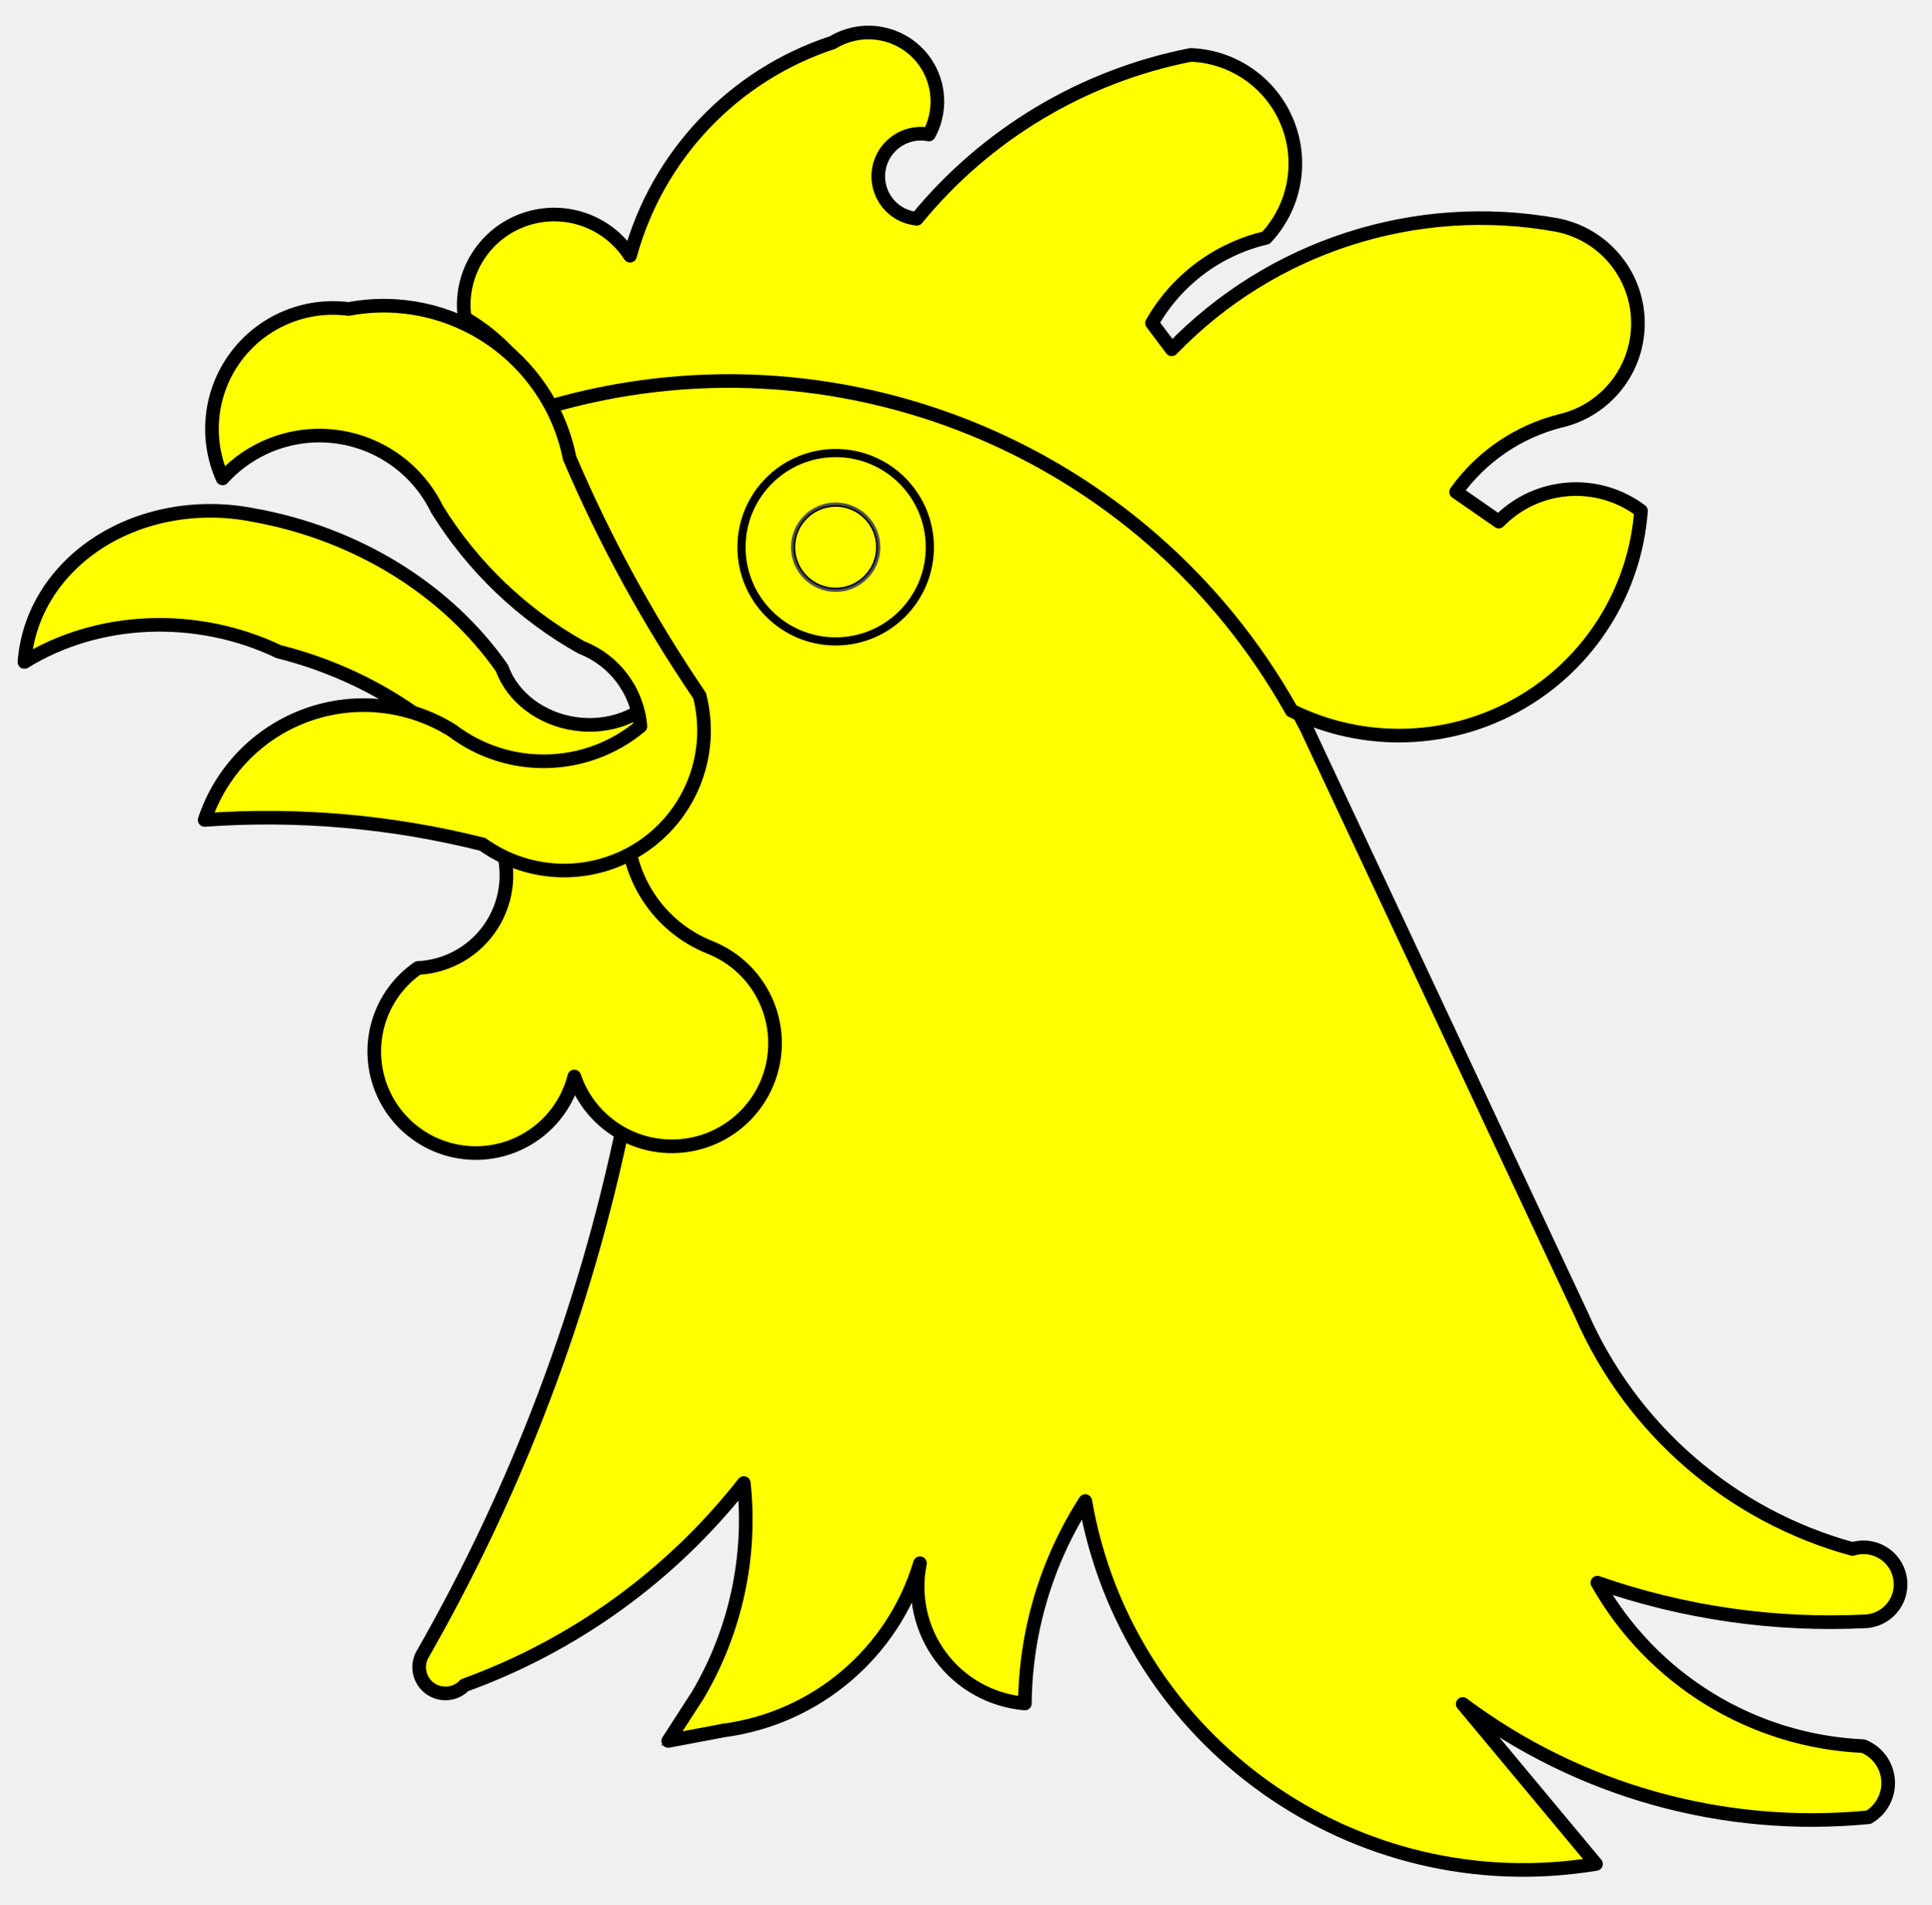
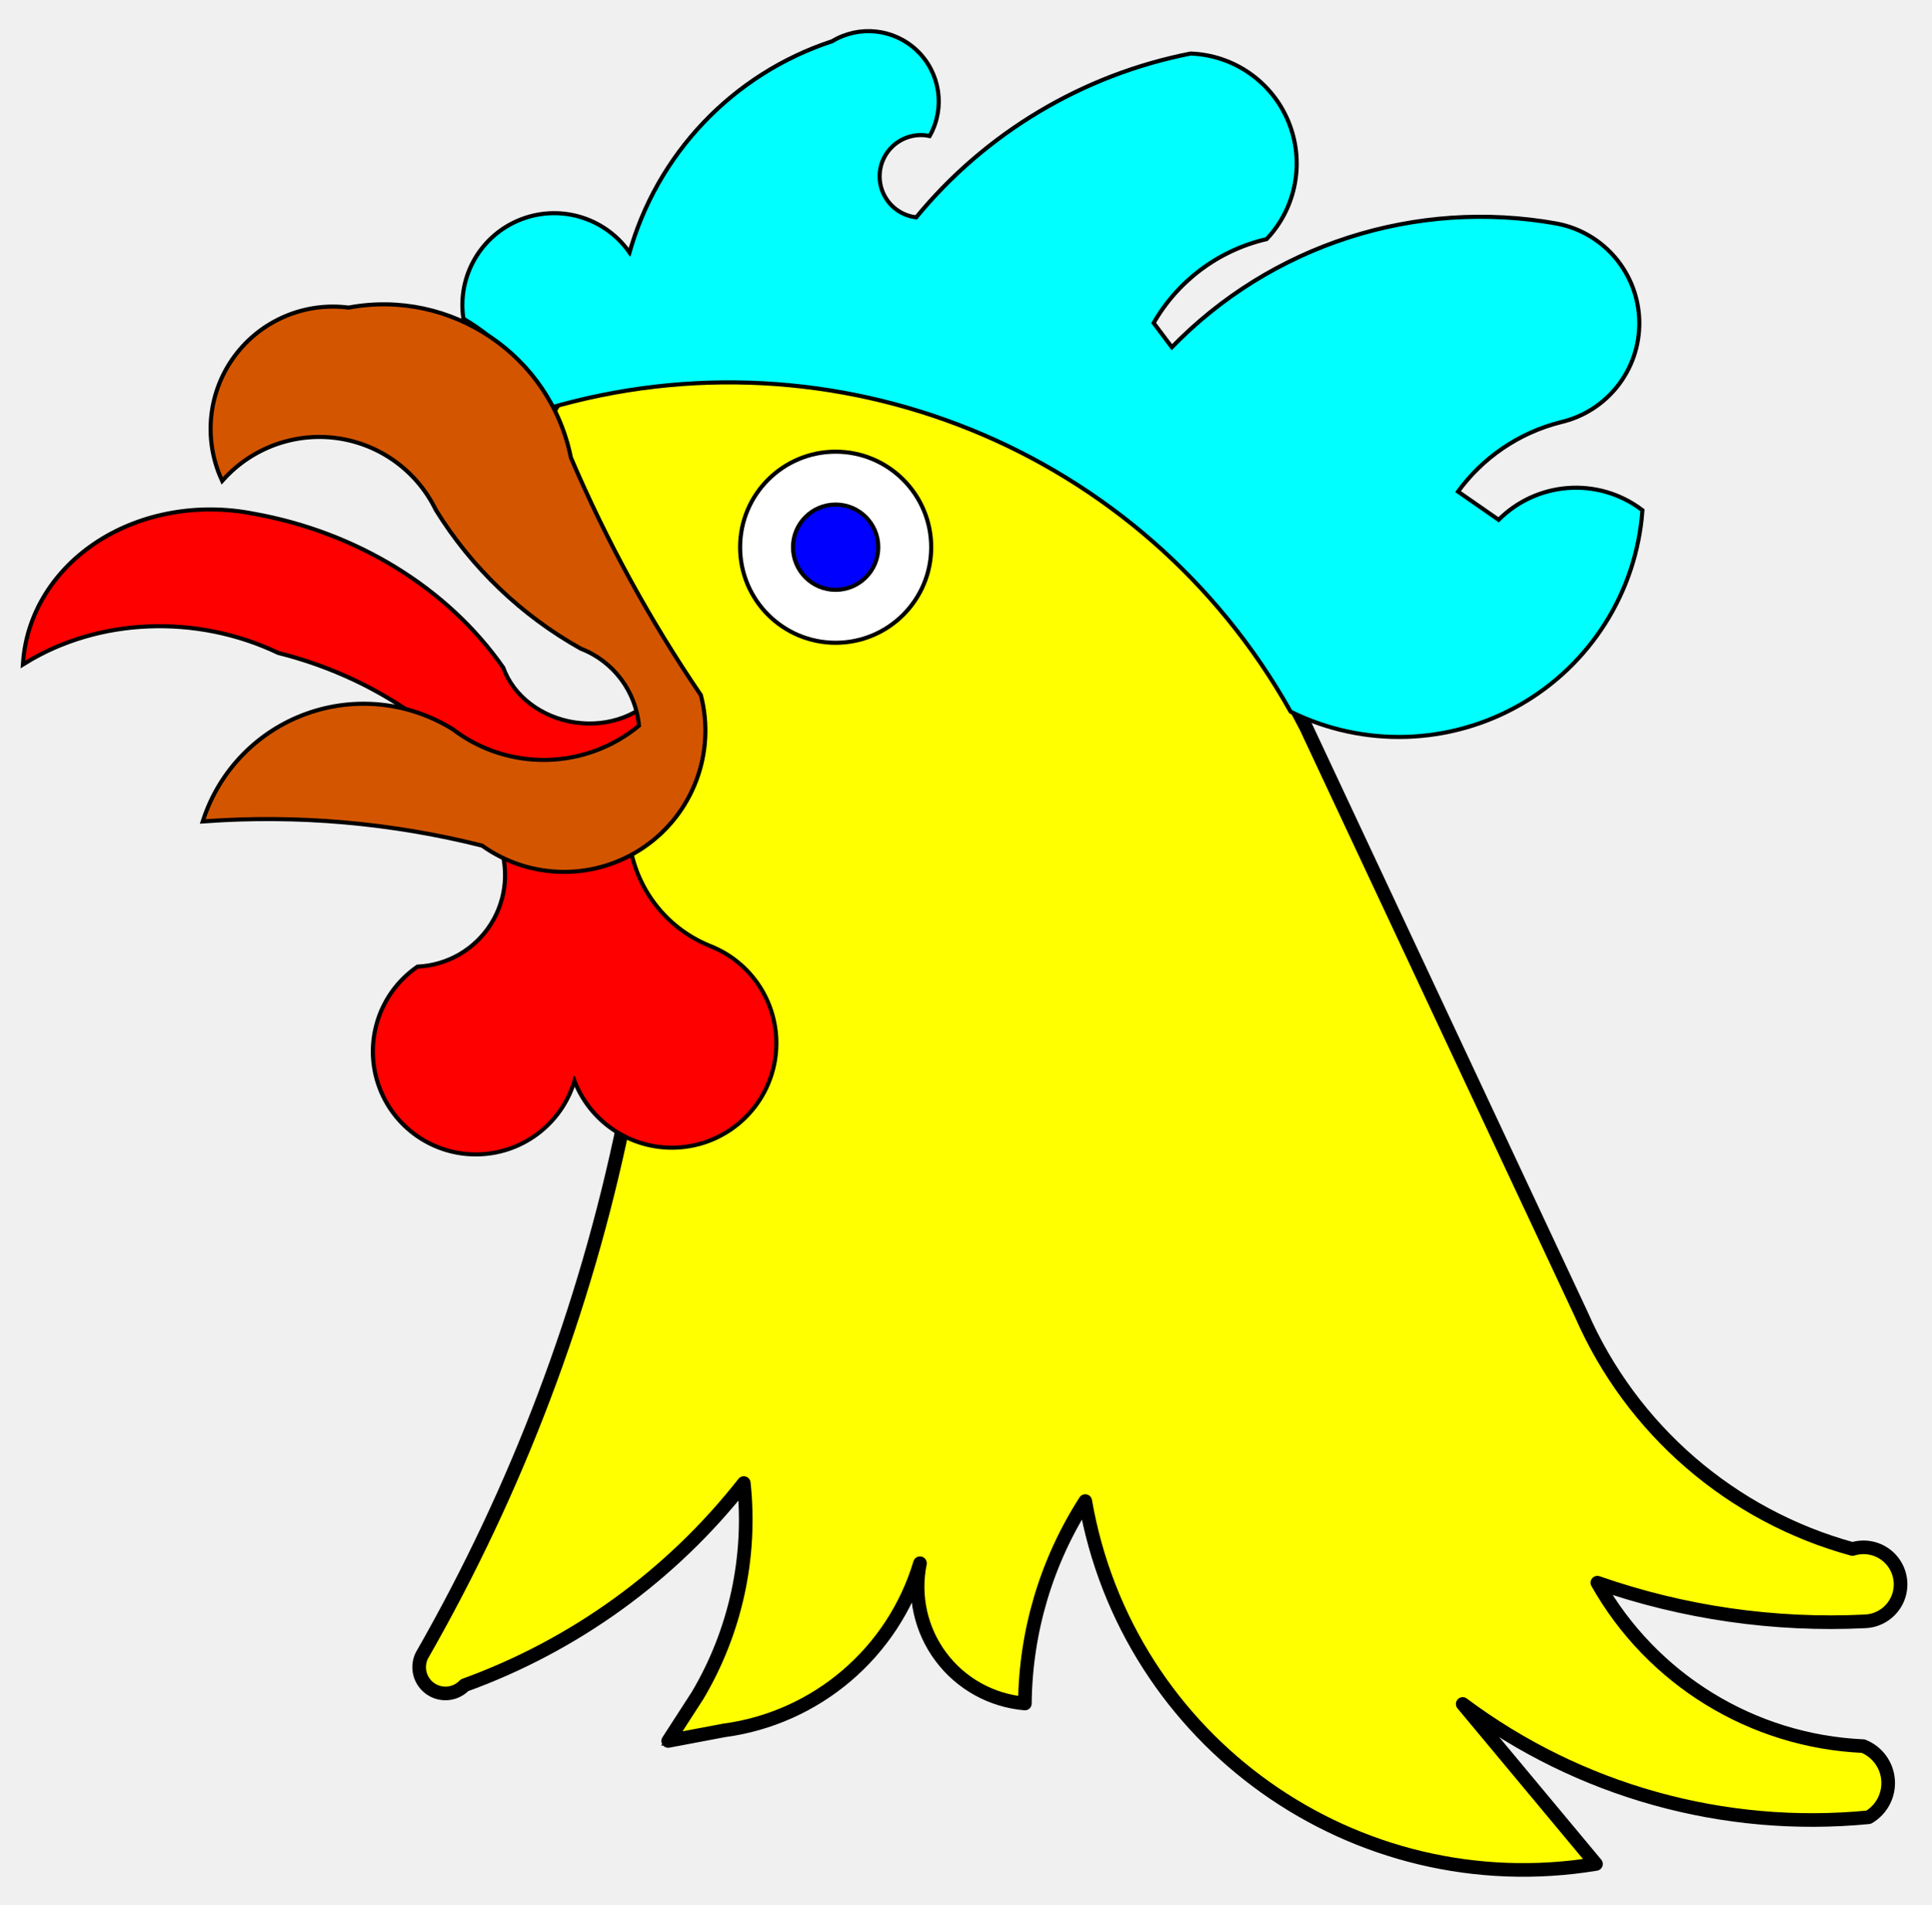
- <svg xmlns="http://www.w3.org/2000/svg" version="1.1" viewBox="40.5 99 283.5 279.537" width="283.5" height="279.537" preserveAspectRatio="xMidYMid meet" zoomAndPan="magnify" contentScriptType="application/ecmascript" contentStyleType="text/css">
-   <defs />
-   <g stroke-opacity="1" stroke-dasharray="none" stroke="#505050" fill="#ffff00" fill-opacity="1">
-     <g>
-       <g>
-         <g>
-           <path d="M 122.096 157.774 C 165.569 145.41 211.716 165.525 232.249 205.788 L 272.639 291.96 C 280.022 308.861 294.653 321.517 312.441 326.389 C 314.45 325.761 316.64 326.349 318.065 327.897 C 319.489 329.446 319.892 331.678 319.099 333.627 C 318.306 335.576 316.459 336.892 314.358 337.006 C 300.993 337.67 287.626 335.744 274.992 331.333 C 282.992 345.526 297.741 354.594 314.017 355.325 C 316.082 356.151 317.497 358.08 317.666 360.298 C 317.834 362.516 316.727 364.636 314.81 365.765 C 293.57 367.839 272.32 361.908 255.223 349.135 L 274.788 372.621 C 239.412 378.451 205.949 354.675 199.814 319.351 C 194.12 328.223 191.048 338.524 190.952 349.066 C 186.058 348.65 181.574 346.162 178.631 342.228 C 175.689 338.295 174.568 333.291 175.551 328.478 C 171.614 341.611 160.343 351.216 146.752 353.022 L 138.59 354.565 L 142.913 347.872 C 148.472 338.486 150.848 327.555 149.686 316.708 C 139.068 330.244 124.864 340.527 108.689 346.388 C 107.377 347.77 105.254 347.988 103.688 346.902 C 102.123 345.815 101.585 343.749 102.421 342.038 C 116.395 317.653 126.406 291.203 132.082 263.678 L 122.822 216.415 C 128.17 217.232 133.471 214.686 136.176 210 C 138.88 205.315 138.434 199.451 135.051 195.229 L 114.686 169.33 Z" />
-           <path d="M 122.096 157.774 C 165.569 145.41 211.716 165.525 232.249 205.788 L 272.639 291.96 C 280.022 308.861 294.653 321.517 312.441 326.389 C 314.45 325.761 316.64 326.349 318.065 327.897 C 319.489 329.446 319.892 331.678 319.099 333.627 C 318.306 335.576 316.459 336.892 314.358 337.006 C 300.993 337.67 287.626 335.744 274.992 331.333 C 282.992 345.526 297.741 354.594 314.017 355.325 C 316.082 356.151 317.497 358.08 317.666 360.298 C 317.834 362.516 316.727 364.636 314.81 365.765 C 293.57 367.839 272.32 361.908 255.223 349.135 L 274.788 372.621 C 239.412 378.451 205.949 354.675 199.814 319.351 C 194.12 328.223 191.048 338.524 190.952 349.066 C 186.058 348.65 181.574 346.162 178.631 342.228 C 175.689 338.295 174.568 333.291 175.551 328.478 C 171.614 341.611 160.343 351.216 146.752 353.022 L 138.59 354.565 L 142.913 347.872 C 148.472 338.486 150.848 327.555 149.686 316.708 C 139.068 330.244 124.864 340.527 108.689 346.388 C 107.377 347.77 105.254 347.988 103.688 346.902 C 102.123 345.815 101.585 343.749 102.421 342.038 C 116.395 317.653 126.406 291.203 132.082 263.678 L 122.822 216.415 C 128.17 217.232 133.471 214.686 136.176 210 C 138.88 205.315 138.434 199.451 135.051 195.229 L 114.686 169.33 Z" stroke="black" stroke-linecap="round" stroke-linejoin="round" stroke-width="2" />
+ <svg xmlns="http://www.w3.org/2000/svg" version="1.1" viewBox="40.5 99 283.5 279.537" width="283.5" height="279.537" preserveAspectRatio="xMidYMid meet" zoomAndPan="magnify" contentScriptType="application/ecmascript" contentStyleType="text/css" id="svg76">
+   <defs id="defs2" />
+   <g stroke-opacity="1" stroke-dasharray="none" stroke="#505050" fill="#ffff00" fill-opacity="1" id="g74" style="stroke:#000000">
+     <g id="g72">
+       <g id="g70">
+         <g id="g16">
+           <path d="M 122.096 157.774 C 165.569 145.41 211.716 165.525 232.249 205.788 L 272.639 291.96 C 280.022 308.861 294.653 321.517 312.441 326.389 C 314.45 325.761 316.64 326.349 318.065 327.897 C 319.489 329.446 319.892 331.678 319.099 333.627 C 318.306 335.576 316.459 336.892 314.358 337.006 C 300.993 337.67 287.626 335.744 274.992 331.333 C 282.992 345.526 297.741 354.594 314.017 355.325 C 316.082 356.151 317.497 358.08 317.666 360.298 C 317.834 362.516 316.727 364.636 314.81 365.765 C 293.57 367.839 272.32 361.908 255.223 349.135 L 274.788 372.621 C 239.412 378.451 205.949 354.675 199.814 319.351 C 194.12 328.223 191.048 338.524 190.952 349.066 C 186.058 348.65 181.574 346.162 178.631 342.228 C 175.689 338.295 174.568 333.291 175.551 328.478 C 171.614 341.611 160.343 351.216 146.752 353.022 L 138.59 354.565 L 142.913 347.872 C 148.472 338.486 150.848 327.555 149.686 316.708 C 139.068 330.244 124.864 340.527 108.689 346.388 C 107.377 347.77 105.254 347.988 103.688 346.902 C 102.123 345.815 101.585 343.749 102.421 342.038 C 116.395 317.653 126.406 291.203 132.082 263.678 L 122.822 216.415 C 128.17 217.232 133.471 214.686 136.176 210 C 138.88 205.315 138.434 199.451 135.051 195.229 L 114.686 169.33 Z" id="path12" />
+           <path d="M 122.096 157.774 C 165.569 145.41 211.716 165.525 232.249 205.788 L 272.639 291.96 C 280.022 308.861 294.653 321.517 312.441 326.389 C 314.45 325.761 316.64 326.349 318.065 327.897 C 319.489 329.446 319.892 331.678 319.099 333.627 C 318.306 335.576 316.459 336.892 314.358 337.006 C 300.993 337.67 287.626 335.744 274.992 331.333 C 282.992 345.526 297.741 354.594 314.017 355.325 C 316.082 356.151 317.497 358.08 317.666 360.298 C 317.834 362.516 316.727 364.636 314.81 365.765 C 293.57 367.839 272.32 361.908 255.223 349.135 L 274.788 372.621 C 239.412 378.451 205.949 354.675 199.814 319.351 C 194.12 328.223 191.048 338.524 190.952 349.066 C 186.058 348.65 181.574 346.162 178.631 342.228 C 175.689 338.295 174.568 333.291 175.551 328.478 C 171.614 341.611 160.343 351.216 146.752 353.022 L 138.59 354.565 L 142.913 347.872 C 148.472 338.486 150.848 327.555 149.686 316.708 C 139.068 330.244 124.864 340.527 108.689 346.388 C 107.377 347.77 105.254 347.988 103.688 346.902 C 102.123 345.815 101.585 343.749 102.421 342.038 C 116.395 317.653 126.406 291.203 132.082 263.678 L 122.822 216.415 C 128.17 217.232 133.471 214.686 136.176 210 C 138.88 205.315 138.434 199.451 135.051 195.229 L 114.686 169.33 Z" stroke="black" stroke-linecap="round" stroke-linejoin="round" stroke-width="2" id="path14" />
        </g>
-         <g>
+         <g id="g25">
          <g id="feature-0">
-             <path d="M 108.709 145.658 C 107.823 139.488 111.348 133.533 117.182 131.341 C 123.017 129.148 129.591 131.308 132.988 136.533 C 137.018 121.763 148.197 110.004 162.745 105.234 C 166.659 102.862 171.677 103.412 174.984 106.576 C 178.291 109.739 179.064 114.728 176.868 118.743 C 174.605 118.307 172.285 119.15 170.83 120.939 C 169.376 122.728 169.024 125.172 169.914 127.299 C 170.804 129.425 172.792 130.89 175.086 131.11 C 185.288 118.669 199.502 110.166 215.289 107.061 C 221.537 107.29 227.076 111.15 229.455 116.932 C 231.835 122.714 230.617 129.354 226.34 133.915 C 219.264 135.569 213.2 140.105 209.616 146.427 L 212.508 150.275 C 227.129 135.119 248.357 128.273 269.077 132.031 C 275.89 133.367 280.839 139.286 280.948 146.227 C 281.057 153.169 276.296 159.24 269.529 160.79 C 263.367 162.351 257.956 166.043 254.255 171.212 L 260.522 175.562 C 266.096 169.862 275.035 169.189 281.399 173.99 C 280.518 185.801 273.829 196.402 263.548 202.282 C 253.267 208.161 240.737 208.55 230.111 203.32 C 208.474 164.737 163.008 146.273 120.596 158.845 C 118.094 153.325 113.941 148.717 108.709 145.658 Z" fill="#ff0000" />
+             <path d="M 108.709 145.658 C 107.823 139.488 111.348 133.533 117.182 131.341 C 123.017 129.148 129.591 131.308 132.988 136.533 C 137.018 121.763 148.197 110.004 162.745 105.234 C 166.659 102.862 171.677 103.412 174.984 106.576 C 178.291 109.739 179.064 114.728 176.868 118.743 C 174.605 118.307 172.285 119.15 170.83 120.939 C 169.376 122.728 169.024 125.172 169.914 127.299 C 170.804 129.425 172.792 130.89 175.086 131.11 C 185.288 118.669 199.502 110.166 215.289 107.061 C 221.537 107.29 227.076 111.15 229.455 116.932 C 231.835 122.714 230.617 129.354 226.34 133.915 C 219.264 135.569 213.2 140.105 209.616 146.427 L 212.508 150.275 C 227.129 135.119 248.357 128.273 269.077 132.031 C 275.89 133.367 280.839 139.286 280.948 146.227 C 281.057 153.169 276.296 159.24 269.529 160.79 C 263.367 162.351 257.956 166.043 254.255 171.212 L 260.522 175.562 C 266.096 169.862 275.035 169.189 281.399 173.99 C 280.518 185.801 273.829 196.402 263.548 202.282 C 253.267 208.161 240.737 208.55 230.111 203.32 C 208.474 164.737 163.008 146.273 120.596 158.845 C 118.094 153.325 113.941 148.717 108.709 145.658 Z" fill="#ff0000" id="path20" />
          </g>
-           <path d="M 108.709 145.658 C 107.823 139.488 111.348 133.533 117.182 131.341 C 123.017 129.148 129.591 131.308 132.988 136.533 C 137.018 121.763 148.197 110.004 162.745 105.234 C 166.659 102.862 171.677 103.412 174.984 106.576 C 178.291 109.739 179.064 114.728 176.868 118.743 C 174.605 118.307 172.285 119.15 170.83 120.939 C 169.376 122.728 169.024 125.172 169.914 127.299 C 170.804 129.425 172.792 130.89 175.086 131.11 C 185.288 118.669 199.502 110.166 215.289 107.061 C 221.537 107.29 227.076 111.15 229.455 116.932 C 231.835 122.714 230.617 129.354 226.34 133.915 C 219.264 135.569 213.2 140.105 209.616 146.427 L 212.508 150.275 C 227.129 135.119 248.357 128.273 269.077 132.031 C 275.89 133.367 280.839 139.286 280.948 146.227 C 281.057 153.169 276.296 159.24 269.529 160.79 C 263.367 162.351 257.956 166.043 254.255 171.212 L 260.522 175.562 C 266.096 169.862 275.035 169.189 281.399 173.99 C 280.518 185.801 273.829 196.402 263.548 202.282 C 253.267 208.161 240.737 208.55 230.111 203.32 C 208.474 164.737 163.008 146.273 120.596 158.845 C 118.094 153.325 113.941 148.717 108.709 145.658 Z" stroke="black" stroke-linecap="round" stroke-linejoin="round" stroke-width="2" />
+           <g id="combed">
+             <path d="M 108.709 145.658 C 107.823 139.488 111.348 133.533 117.182 131.341 C 123.017 129.148 129.591 131.308 132.988 136.533 C 137.018 121.763 148.197 110.004 162.745 105.234 C 166.659 102.862 171.677 103.412 174.984 106.576 C 178.291 109.739 179.064 114.728 176.868 118.743 C 174.605 118.307 172.285 119.15 170.83 120.939 C 169.376 122.728 169.024 125.172 169.914 127.299 C 170.804 129.425 172.792 130.89 175.086 131.11 C 185.288 118.669 199.502 110.166 215.289 107.061 C 221.537 107.29 227.076 111.15 229.455 116.932 C 231.835 122.714 230.617 129.354 226.34 133.915 C 219.264 135.569 213.2 140.105 209.616 146.427 L 212.508 150.275 C 227.129 135.119 248.357 128.273 269.077 132.031 C 275.89 133.367 280.839 139.286 280.948 146.227 C 281.057 153.169 276.296 159.24 269.529 160.79 C 263.367 162.351 257.956 166.043 254.255 171.212 L 260.522 175.562 C 266.096 169.862 275.035 169.189 281.399 173.99 C 280.518 185.801 273.829 196.402 263.548 202.282 C 253.267 208.161 240.737 208.55 230.111 203.32 C 208.474 164.737 163.008 146.273 120.596 158.845 C 118.094 153.325 113.941 148.717 108.709 145.658 Z" stroke="black" stroke-linecap="round" stroke-linejoin="round" stroke-width="2" id="path23" style="fill:#00ffff;stroke-linejoin:round;stroke-width:0.2" />
+           </g>
        </g>
-         <g>
+         <g id="jelloped">
          <g id="feature-1">
-             <path d="M 113.761 222.143 C 115.503 226.25 115.126 230.949 112.753 234.726 C 110.38 238.503 106.31 240.881 101.854 241.094 C 96.412 244.866 94.11 251.775 96.2 258.058 C 98.29 264.34 104.272 268.493 110.889 268.254 C 117.506 268.015 123.173 263.442 124.805 257.024 C 127.062 263.645 133.562 267.856 140.527 267.212 C 147.492 266.567 153.108 261.235 154.113 254.312 C 155.117 247.39 151.248 240.681 144.753 238.084 C 137.041 235.027 132.138 227.393 132.567 219.108 C 126.19 216.85 119.103 217.994 113.761 222.143 Z" fill="#ff0000" />
+             <path d="M 113.761 222.143 C 115.503 226.25 115.126 230.949 112.753 234.726 C 110.38 238.503 106.31 240.881 101.854 241.094 C 96.412 244.866 94.11 251.775 96.2 258.058 C 98.29 264.34 104.272 268.493 110.889 268.254 C 117.506 268.015 123.173 263.442 124.805 257.024 C 127.062 263.645 133.562 267.856 140.527 267.212 C 147.492 266.567 153.108 261.235 154.113 254.312 C 155.117 247.39 151.248 240.681 144.753 238.084 C 137.041 235.027 132.138 227.393 132.567 219.108 C 126.19 216.85 119.103 217.994 113.761 222.143 Z" fill="#ff0000" id="path29" />
          </g>
-           <path d="M 113.761 222.143 C 115.503 226.25 115.126 230.949 112.753 234.726 C 110.38 238.503 106.31 240.881 101.854 241.094 C 96.412 244.866 94.11 251.775 96.2 258.058 C 98.29 264.34 104.272 268.493 110.889 268.254 C 117.506 268.015 123.173 263.442 124.805 257.024 C 127.062 263.645 133.562 267.856 140.527 267.212 C 147.492 266.567 153.108 261.235 154.113 254.312 C 155.117 247.39 151.248 240.681 144.753 238.084 C 137.041 235.027 132.138 227.393 132.567 219.108 C 126.19 216.85 119.103 217.994 113.761 222.143 Z" stroke="black" stroke-linecap="round" stroke-linejoin="round" stroke-width="2" />
+           <path d="M 113.761 222.143 C 115.503 226.25 115.126 230.949 112.753 234.726 C 110.38 238.503 106.31 240.881 101.854 241.094 C 96.412 244.866 94.11 251.775 96.2 258.058 C 98.29 264.34 104.272 268.493 110.889 268.254 C 117.506 268.015 123.173 263.442 124.805 257.024 C 127.062 263.645 133.562 267.856 140.527 267.212 C 147.492 266.567 153.108 261.235 154.113 254.312 C 155.117 247.39 151.248 240.681 144.753 238.084 C 137.041 235.027 132.138 227.393 132.567 219.108 C 126.19 216.85 119.103 217.994 113.761 222.143 Z" stroke="black" stroke-linecap="round" stroke-linejoin="round" stroke-width="2" id="path32" style="fill:#ff0000;stroke-linejoin:round;stroke-width:0.2" />
        </g>
-         <g>
-           <g id="feature-2">
-             <path d="M 137.55 200.448 C 134.886 204.101 129.958 205.979 124.934 205.255 C 119.911 204.532 115.714 201.339 114.189 197.082 C 106.083 185.487 92.777 177.296 77.67 174.6 C 69.674 173.032 61.429 174.493 55.013 178.615 C 48.596 182.737 44.621 189.126 44.09 196.172 C 54.892 189.497 69.362 188.909 81.407 194.655 C 89.132 196.593 96.337 199.986 102.499 204.589 C 106.577 210.605 114.381 213.966 122.142 213.05 C 129.903 212.133 136.025 207.126 137.55 200.448 Z" fill="#ff0000" />
+         <g id="langued">
+           <g id="path-2345">
+             <g id="feature-2">
+               <path d="M 137.55 200.448 C 134.886 204.101 129.958 205.979 124.934 205.255 C 119.911 204.532 115.714 201.339 114.189 197.082 C 106.083 185.487 92.777 177.296 77.67 174.6 C 69.674 173.032 61.429 174.493 55.013 178.615 C 48.596 182.737 44.621 189.126 44.09 196.172 C 54.892 189.497 69.362 188.909 81.407 194.655 C 89.132 196.593 96.337 199.986 102.499 204.589 C 106.577 210.605 114.381 213.966 122.142 213.05 C 129.903 212.133 136.025 207.126 137.55 200.448 Z" fill="#ff0000" id="path38" />
+             </g>
+             <path d="M 137.55 200.448 C 134.886 204.101 129.958 205.979 124.934 205.255 C 119.911 204.532 115.714 201.339 114.189 197.082 C 106.083 185.487 92.777 177.296 77.67 174.6 C 69.674 173.032 61.429 174.493 55.013 178.615 C 48.596 182.737 44.621 189.126 44.09 196.172 C 54.892 189.497 69.362 188.909 81.407 194.655 C 89.132 196.593 96.337 199.986 102.499 204.589 C 106.577 210.605 114.381 213.966 122.142 213.05 C 129.903 212.133 136.025 207.126 137.55 200.448 Z" stroke="black" stroke-linecap="round" stroke-linejoin="round" stroke-width="2" id="path41" style="fill:#ff0000;stroke-linejoin:round;stroke-width:0.2" />
          </g>
-           <path d="M 137.55 200.448 C 134.886 204.101 129.958 205.979 124.934 205.255 C 119.911 204.532 115.714 201.339 114.189 197.082 C 106.083 185.487 92.777 177.296 77.67 174.6 C 69.674 173.032 61.429 174.493 55.013 178.615 C 48.596 182.737 44.621 189.126 44.09 196.172 C 54.892 189.497 69.362 188.909 81.407 194.655 C 89.132 196.593 96.337 199.986 102.499 204.589 C 106.577 210.605 114.381 213.966 122.142 213.05 C 129.903 212.133 136.025 207.126 137.55 200.448 Z" stroke="black" stroke-linecap="round" stroke-linejoin="round" stroke-width="2" />
        </g>
-         <g>
+         <g id="g52">
          <g id="feature-3">
-             <path d="M 143.2 201.123 C 135.724 190.138 129.332 178.453 124.114 166.232 C 121.107 151.295 106.655 141.547 91.679 144.355 C 85.299 143.519 78.966 146.2 75.126 151.363 C 71.285 156.526 70.538 163.362 73.173 169.233 C 77.459 164.511 83.81 162.227 90.122 163.136 C 96.433 164.046 101.881 168.03 104.66 173.77 C 109.891 182.215 117.183 189.191 125.852 194.043 C 130.713 195.927 134.074 200.42 134.509 205.616 C 126.565 212.231 115.106 212.486 106.876 206.23 C 100.481 202.24 92.608 201.407 85.52 203.97 C 78.431 206.532 72.911 212.206 70.545 219.363 C 84.249 218.383 98.022 219.592 111.346 222.944 C 118.369 227.977 127.79 228.077 134.918 223.194 C 142.046 218.311 145.356 209.49 143.2 201.123 Z" fill="#ff0000" />
+             <path d="M 143.2 201.123 C 135.724 190.138 129.332 178.453 124.114 166.232 C 121.107 151.295 106.655 141.547 91.679 144.355 C 85.299 143.519 78.966 146.2 75.126 151.363 C 71.285 156.526 70.538 163.362 73.173 169.233 C 77.459 164.511 83.81 162.227 90.122 163.136 C 96.433 164.046 101.881 168.03 104.66 173.77 C 109.891 182.215 117.183 189.191 125.852 194.043 C 130.713 195.927 134.074 200.42 134.509 205.616 C 126.565 212.231 115.106 212.486 106.876 206.23 C 100.481 202.24 92.608 201.407 85.52 203.97 C 78.431 206.532 72.911 212.206 70.545 219.363 C 84.249 218.383 98.022 219.592 111.346 222.944 C 118.369 227.977 127.79 228.077 134.918 223.194 C 142.046 218.311 145.356 209.49 143.2 201.123 Z" fill="#ff0000" id="path47" />
          </g>
-           <path d="M 143.2 201.123 C 135.724 190.138 129.332 178.453 124.114 166.232 C 121.107 151.295 106.655 141.547 91.679 144.355 C 85.299 143.519 78.966 146.2 75.126 151.363 C 71.285 156.526 70.538 163.362 73.173 169.233 C 77.459 164.511 83.81 162.227 90.122 163.136 C 96.433 164.046 101.881 168.03 104.66 173.77 C 109.891 182.215 117.183 189.191 125.852 194.043 C 130.713 195.927 134.074 200.42 134.509 205.616 C 126.565 212.231 115.106 212.486 106.876 206.23 C 100.481 202.24 92.608 201.407 85.52 203.97 C 78.431 206.532 72.911 212.206 70.545 219.363 C 84.249 218.383 98.022 219.592 111.346 222.944 C 118.369 227.977 127.79 228.077 134.918 223.194 C 142.046 218.311 145.356 209.49 143.2 201.123 Z" stroke="black" stroke-linecap="round" stroke-linejoin="round" stroke-width="2" />
+           <path d="M 143.2 201.123 C 135.724 190.138 129.332 178.453 124.114 166.232 C 121.107 151.295 106.655 141.547 91.679 144.355 C 85.299 143.519 78.966 146.2 75.126 151.363 C 71.285 156.526 70.538 163.362 73.173 169.233 C 77.459 164.511 83.81 162.227 90.122 163.136 C 96.433 164.046 101.881 168.03 104.66 173.77 C 109.891 182.215 117.183 189.191 125.852 194.043 C 130.713 195.927 134.074 200.42 134.509 205.616 C 126.565 212.231 115.106 212.486 106.876 206.23 C 100.481 202.24 92.608 201.407 85.52 203.97 C 78.431 206.532 72.911 212.206 70.545 219.363 C 84.249 218.383 98.022 219.592 111.346 222.944 C 118.369 227.977 127.79 228.077 134.918 223.194 C 142.046 218.311 145.356 209.49 143.2 201.123 Z" stroke="black" stroke-linecap="round" stroke-linejoin="round" stroke-width="2" id="path50" style="fill:#d45500;stroke-linejoin:round;stroke-width:0.2" />
        </g>
-         <g>
-           <circle cx="163.173" cy="179.33" r="13.826" fill="white" />
-           <circle cx="163.173" cy="179.33" r="13.826" stroke="black" stroke-linecap="round" stroke-linejoin="round" stroke-width="1.2" />
+         <g id="g60">
+           <circle cx="163.173" cy="179.33" r="13.826" fill="white" id="circle56" />
+           <circle cx="163.173" cy="179.33" r="13.826" stroke="black" stroke-linecap="round" stroke-linejoin="round" stroke-width="1.2" id="circle58" style="fill:#ffffff;stroke-linejoin:round;stroke-width:0.2" />
        </g>
-         <g>
-           <circle cx="163.171" cy="179.324" r="6.06" fill="black" />
-           <circle cx="163.171" cy="179.324" r="6.06" stroke="black" stroke-linecap="round" stroke-linejoin="round" stroke-width=".24" />
+         <g id="g68">
+           <circle cx="163.171" cy="179.324" r="6.06" fill="black" id="circle64" />
+           <circle cx="163.171" cy="179.324" r="6.06" stroke="black" stroke-linecap="round" stroke-linejoin="round" stroke-width=".24" id="circle66" style="fill:#0000ff;stroke-linejoin:round;stroke-width:0.2" />
        </g>
      </g>
    </g>
  </g>
</svg>
